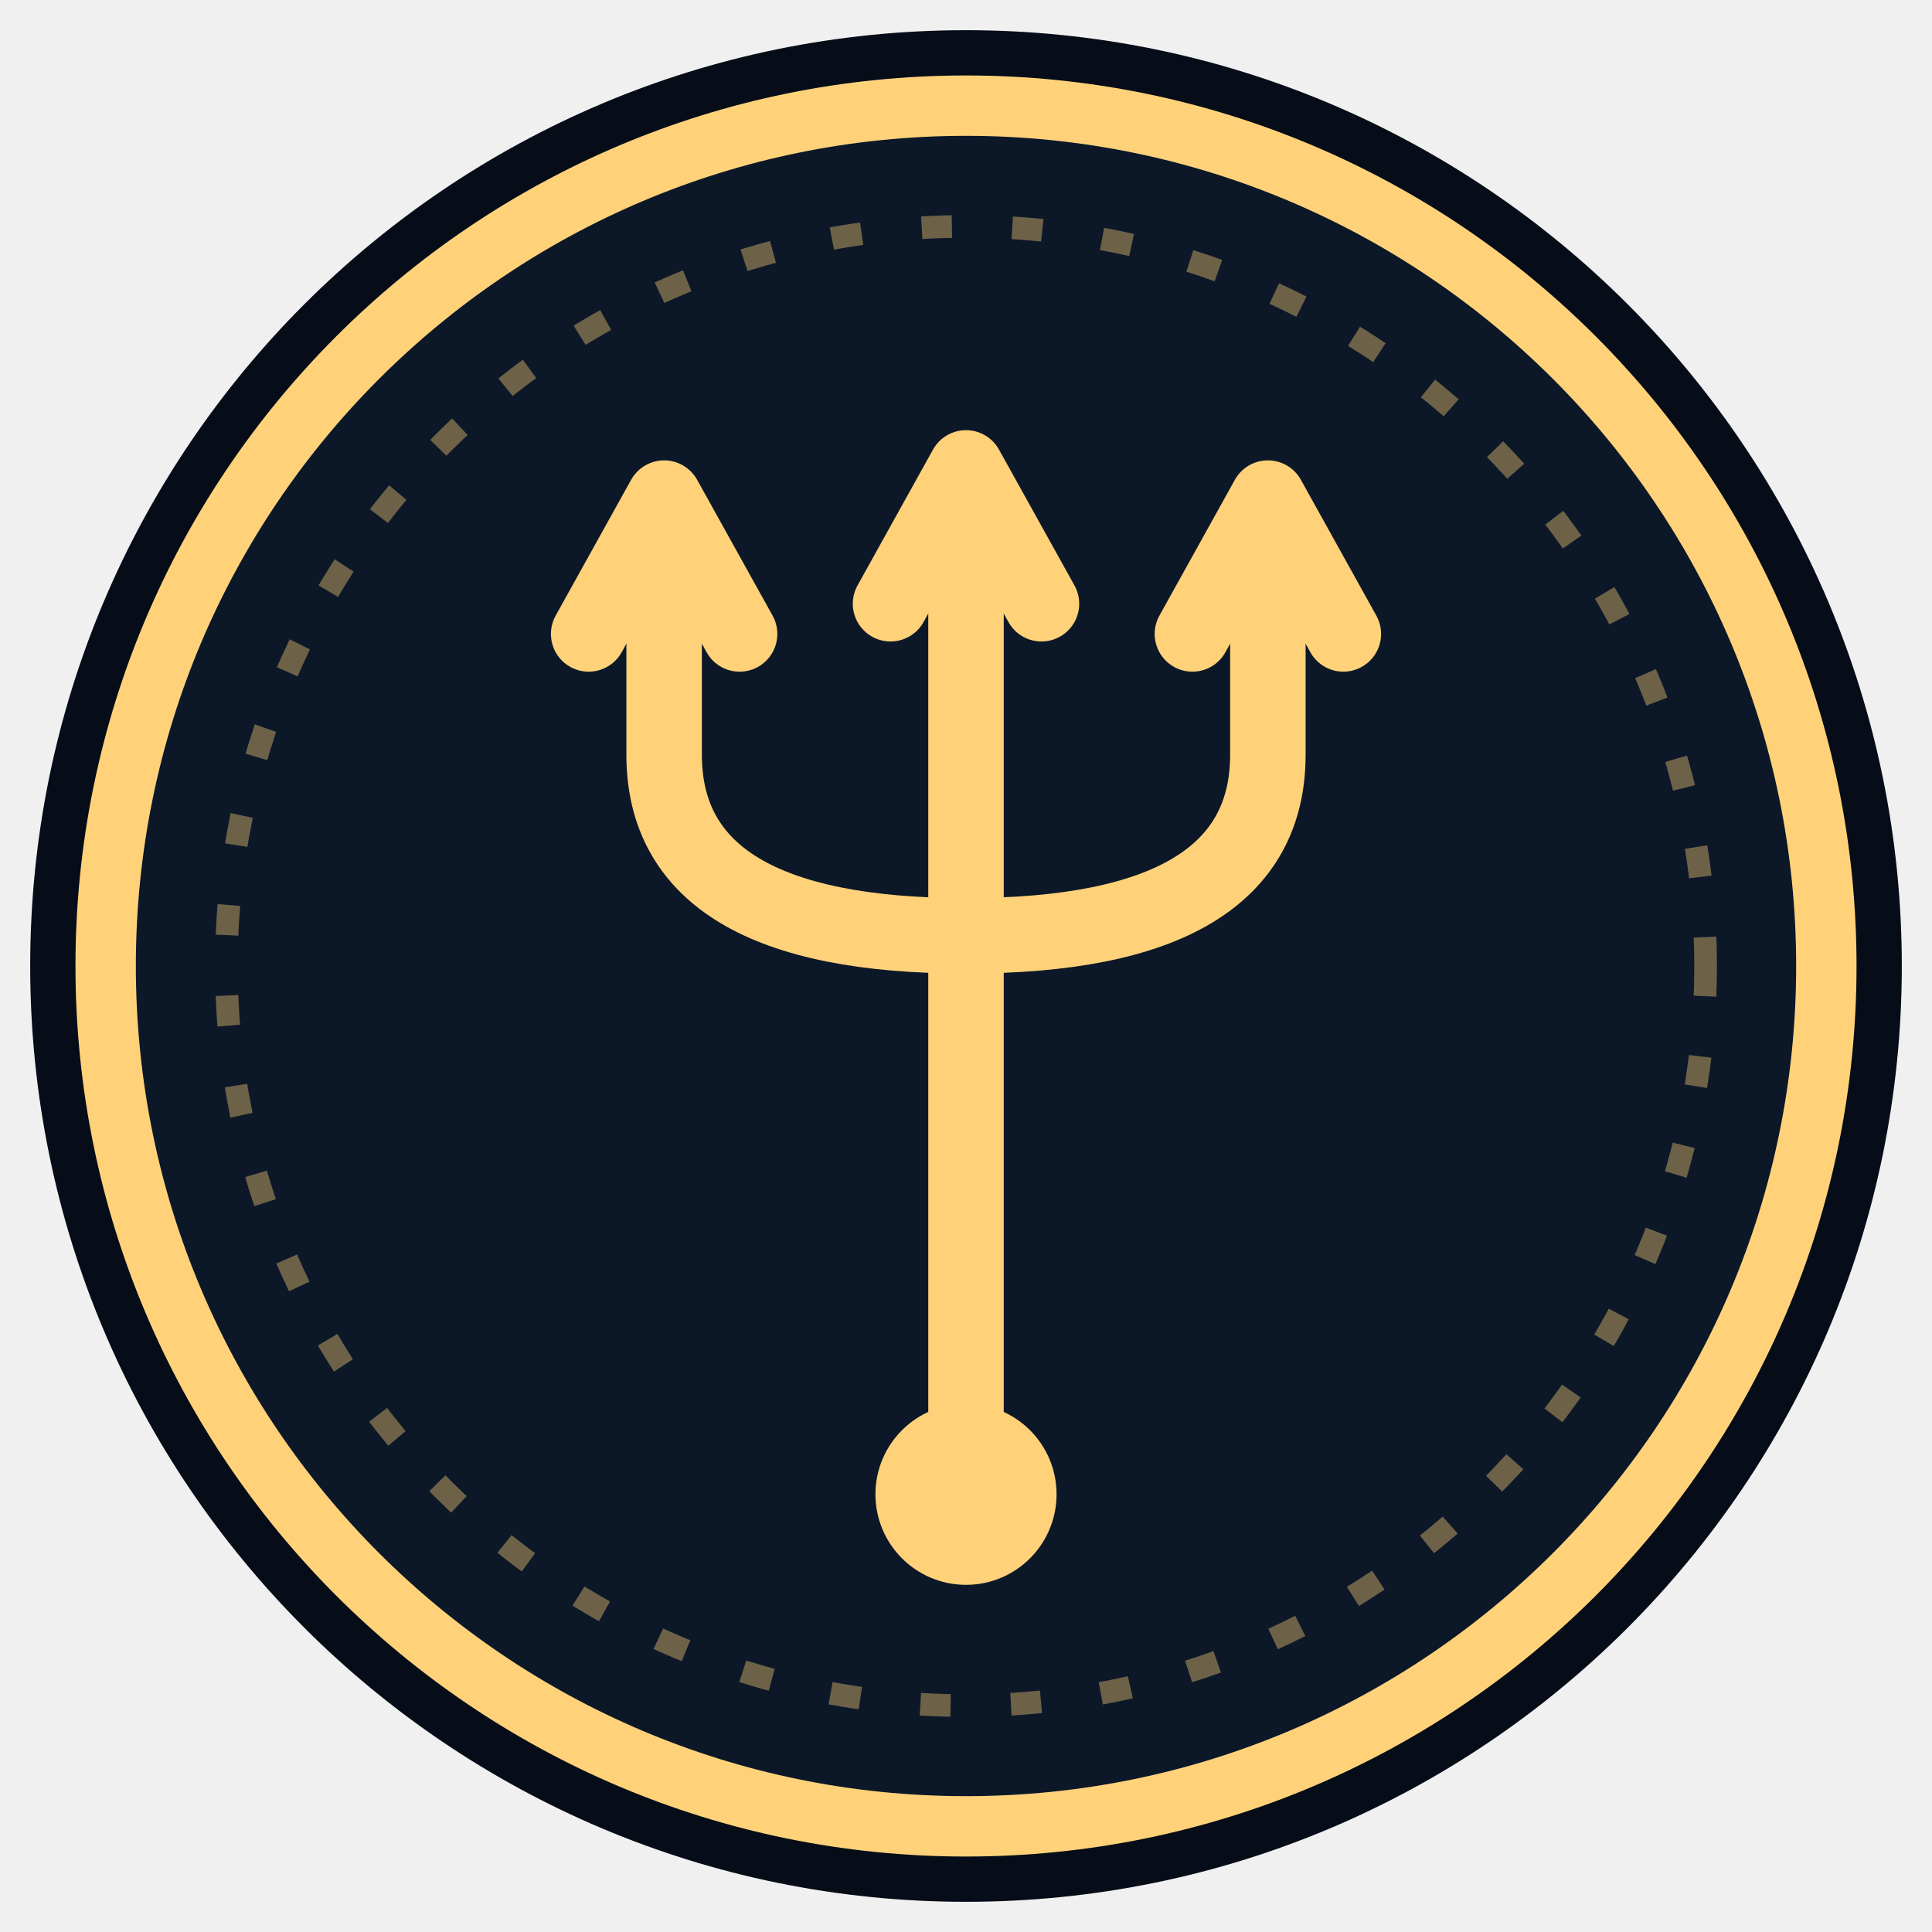
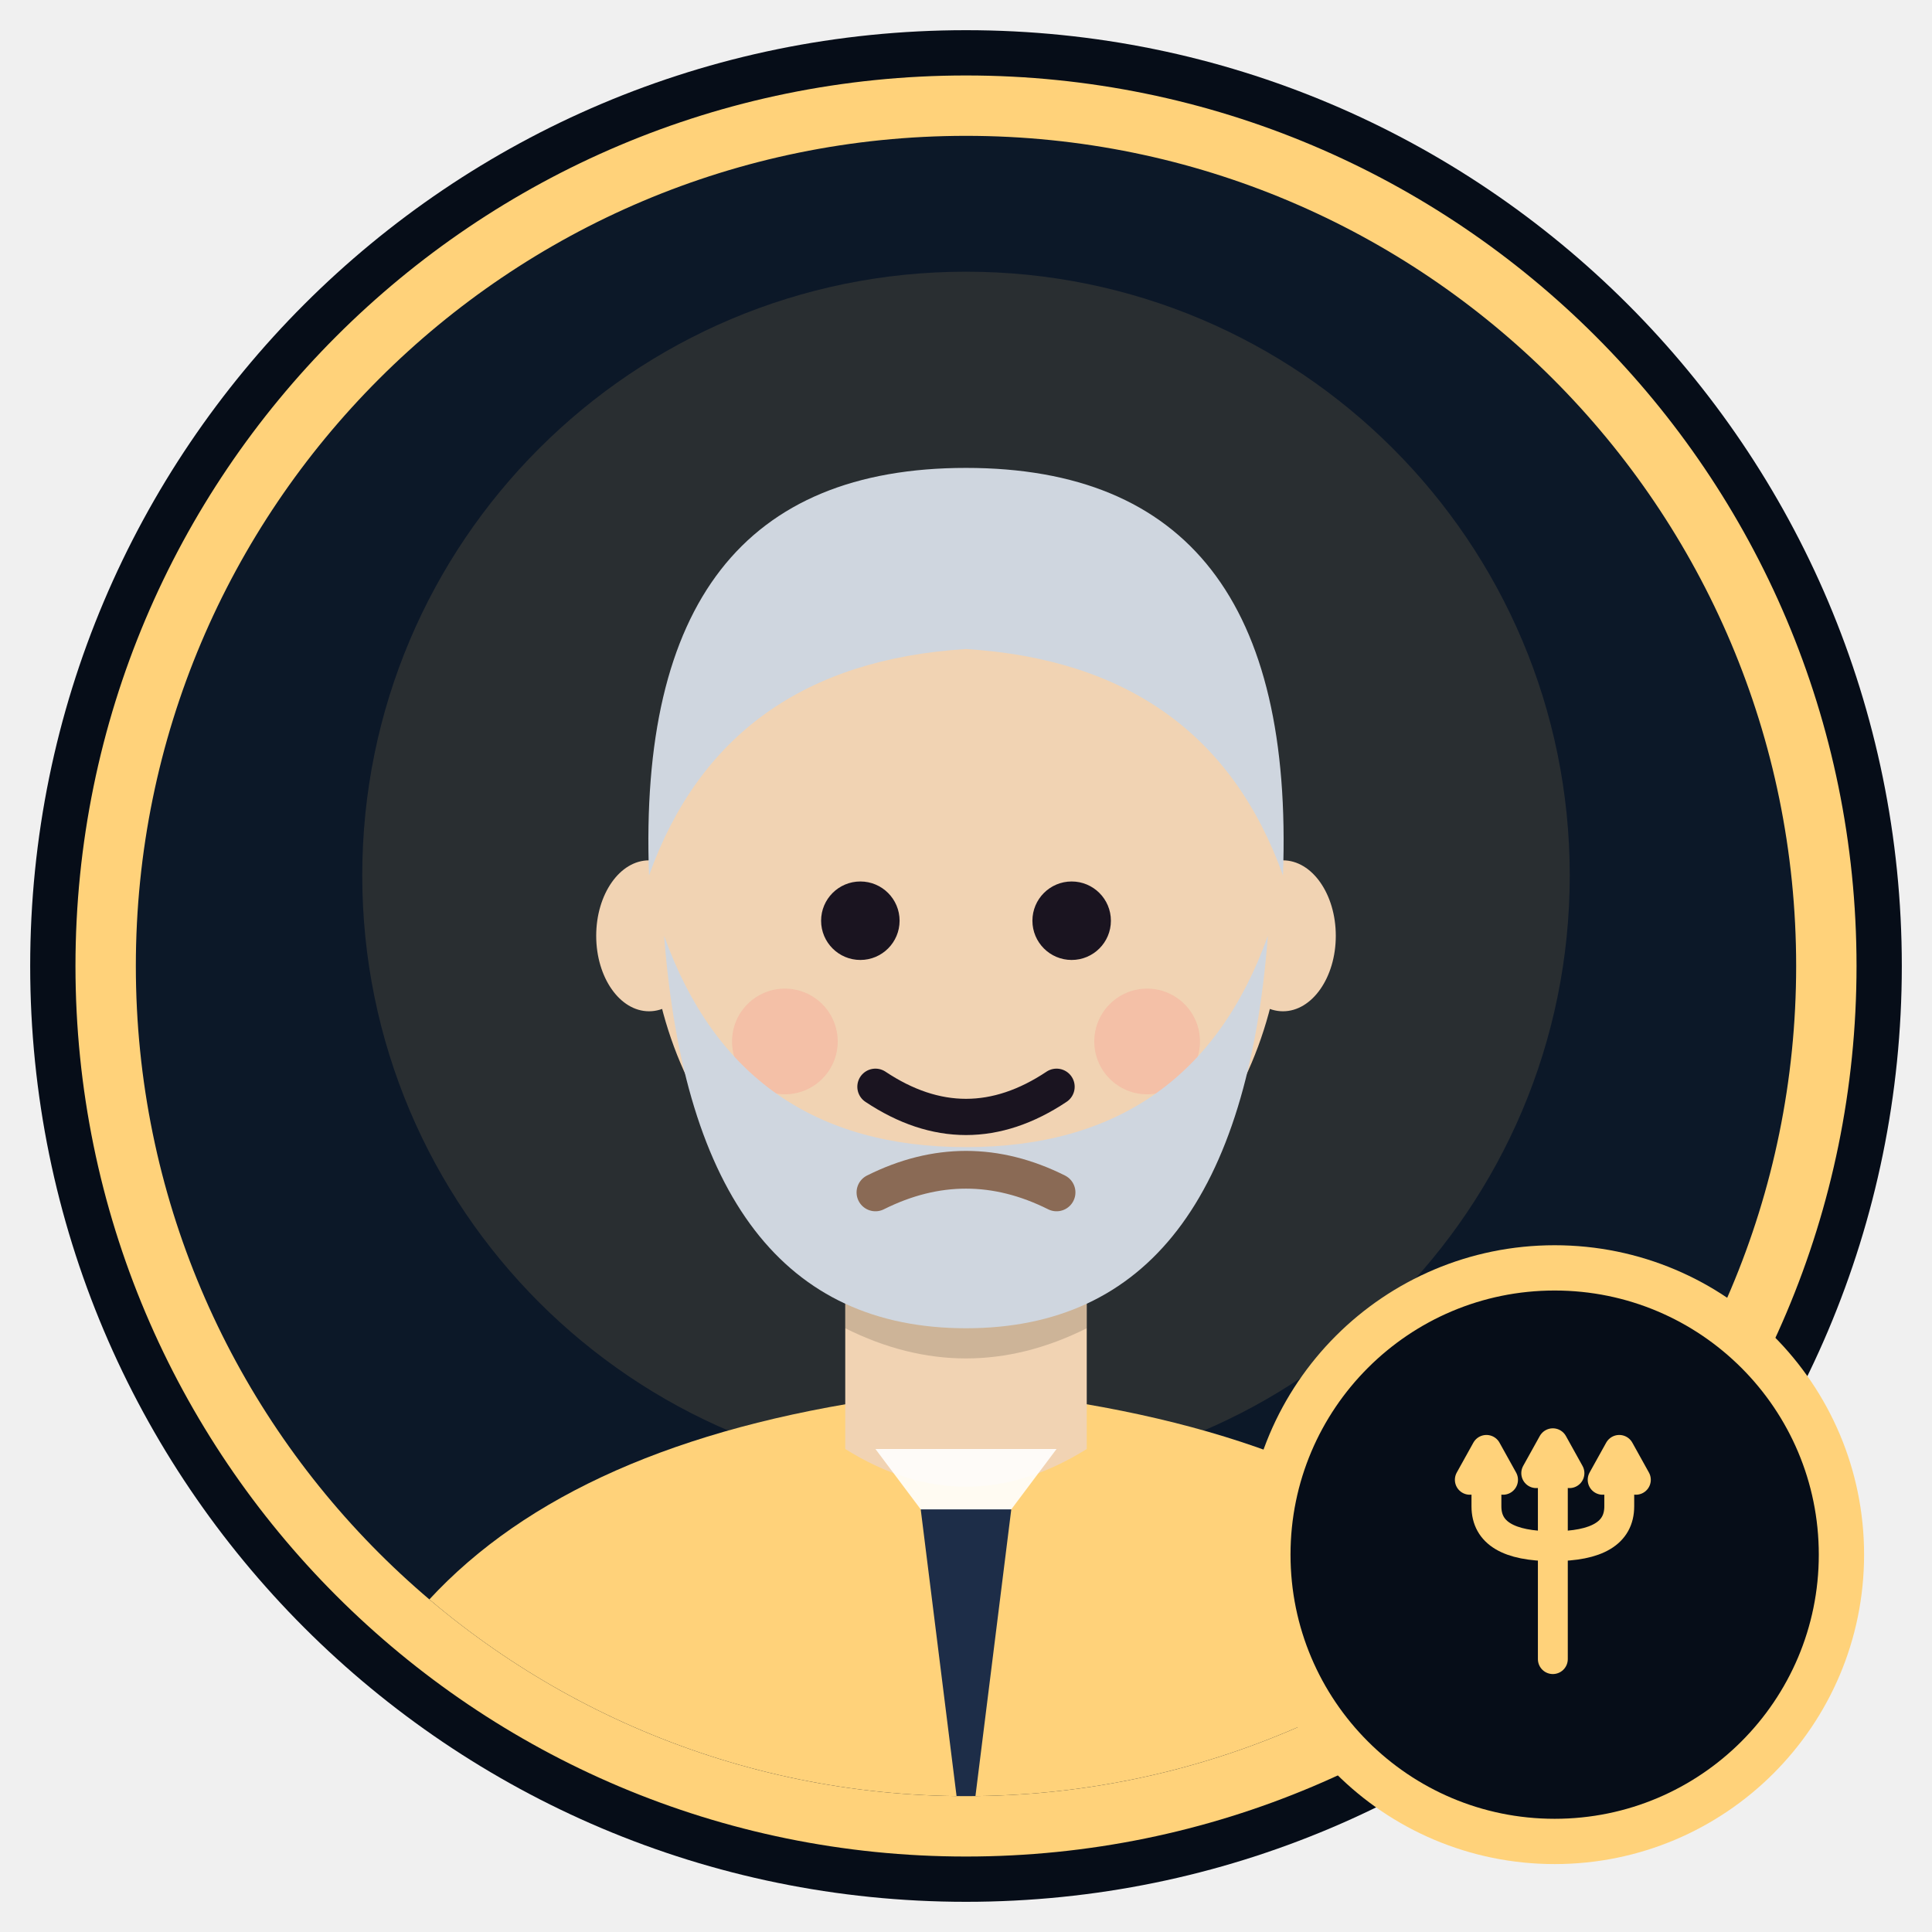
<svg xmlns="http://www.w3.org/2000/svg" viewBox="0 0 128 128" width="512" height="512">
+   <defs>
+     <clipPath id="c-dir">
+       <circle cx="64" cy="64" r="55" />
+     </clipPath>
+   </defs>
  <circle cx="64" cy="64" r="62" fill="#060d18" />
-   <circle cx="64" cy="64" r="57" fill="#0c1828" stroke="#ffd27a" stroke-width="4" />
-   <circle cx="64" cy="64" r="49" fill="none" stroke="#ffd27a" stroke-opacity=".4" stroke-width="1.5" stroke-dasharray="2 4" />
-   <g fill="none" stroke="#ffd27a" stroke-width="5" stroke-linecap="round" stroke-linejoin="round">
-     <path d="M64 34V96" />
-     <path d="M44 36V50Q44 62 64 62Q84 62 84 50V36" />
-     <path d="M39 42L44 33L49 42M59 40L64 31L69 40M79 42L84 33L89 42" />
-     <circle cx="64" cy="99" r="3.5" fill="#ffd27a" />
+   <circle cx="64" cy="64" r="57" fill="#0c1828" />
+   <g clip-path="url(#c-dir)">
+     <circle cx="64" cy="58" r="40" fill="#ffd27a" opacity=".12" />
+     <g fill="#cfd6df" />
+     <path d="M20 130Q20 96 64 92Q108 96 108 130Z" fill="#ffd27a" />
+     <path d="M56 80H72V96Q64 101 56 96Z" fill="#f1d3b3" />
+     <path d="M56 88Q64 92 72 88V84H56Z" fill="#000" opacity=".15" />
+     <path d="M58 96L64 104L70 96Z" fill="#fff" opacity=".9" />
+     <path d="M61 100L64 124L67 100Z" fill="#1d2d48" />
+     <ellipse cx="64" cy="60" rx="21" ry="24" fill="#f1d3b3" />
+     <ellipse cx="43" cy="62" rx="3.5" ry="5" fill="#f1d3b3" />
+     <ellipse cx="85" cy="62" rx="3.5" ry="5" fill="#f1d3b3" />
+     <circle cx="57" cy="61" r="2.6" fill="#1a1420" />
+     <circle cx="71" cy="61" r="2.6" fill="#1a1420" />
+     <path d="M58 72Q64 76 70 72" stroke="#1a1420" stroke-width="2.4" fill="none" stroke-linecap="round" />
+     <circle cx="52" cy="69" r="3.5" fill="#ff7a7a" opacity=".22" />
+     <circle cx="76" cy="69" r="3.5" fill="#ff7a7a" opacity=".22" />
+     <g fill="#cfd6df">
+       <path d="M43 58Q42 31 64 31Q86 31 85 58Q80 44 64 43Q48 44 43 58Z" />
+       <path d="M44 62Q46 88 64 88Q82 88 84 62Q79 76 64 76Q49 76 44 62Z" />
+     </g>
+     <path d="M58 79Q64 76 70 79" stroke="#8a6a55" stroke-width="2.5" fill="none" stroke-linecap="round" />
+   </g>
+   <circle cx="64" cy="64" r="57" fill="none" stroke="#ffd27a" stroke-width="4" />
+   <g transform="translate(83 83)">
+     <circle cx="20" cy="20" r="19" fill="#060d18" stroke="#ffd27a" stroke-width="3" />
+     <g transform="translate(5.8 5.8) scale(.22)" fill="none" stroke="#ffd27a" stroke-width="9" stroke-linecap="round" stroke-linejoin="round">
+       <path d="M64 34V96" />
+       <path d="M44 36V50Q44 62 64 62Q84 62 84 50V36" />
+       <path d="M39 42L44 33L49 42M59 40L64 31L69 40M79 42L84 33L89 42" />
+     </g>
  </g>
</svg>
